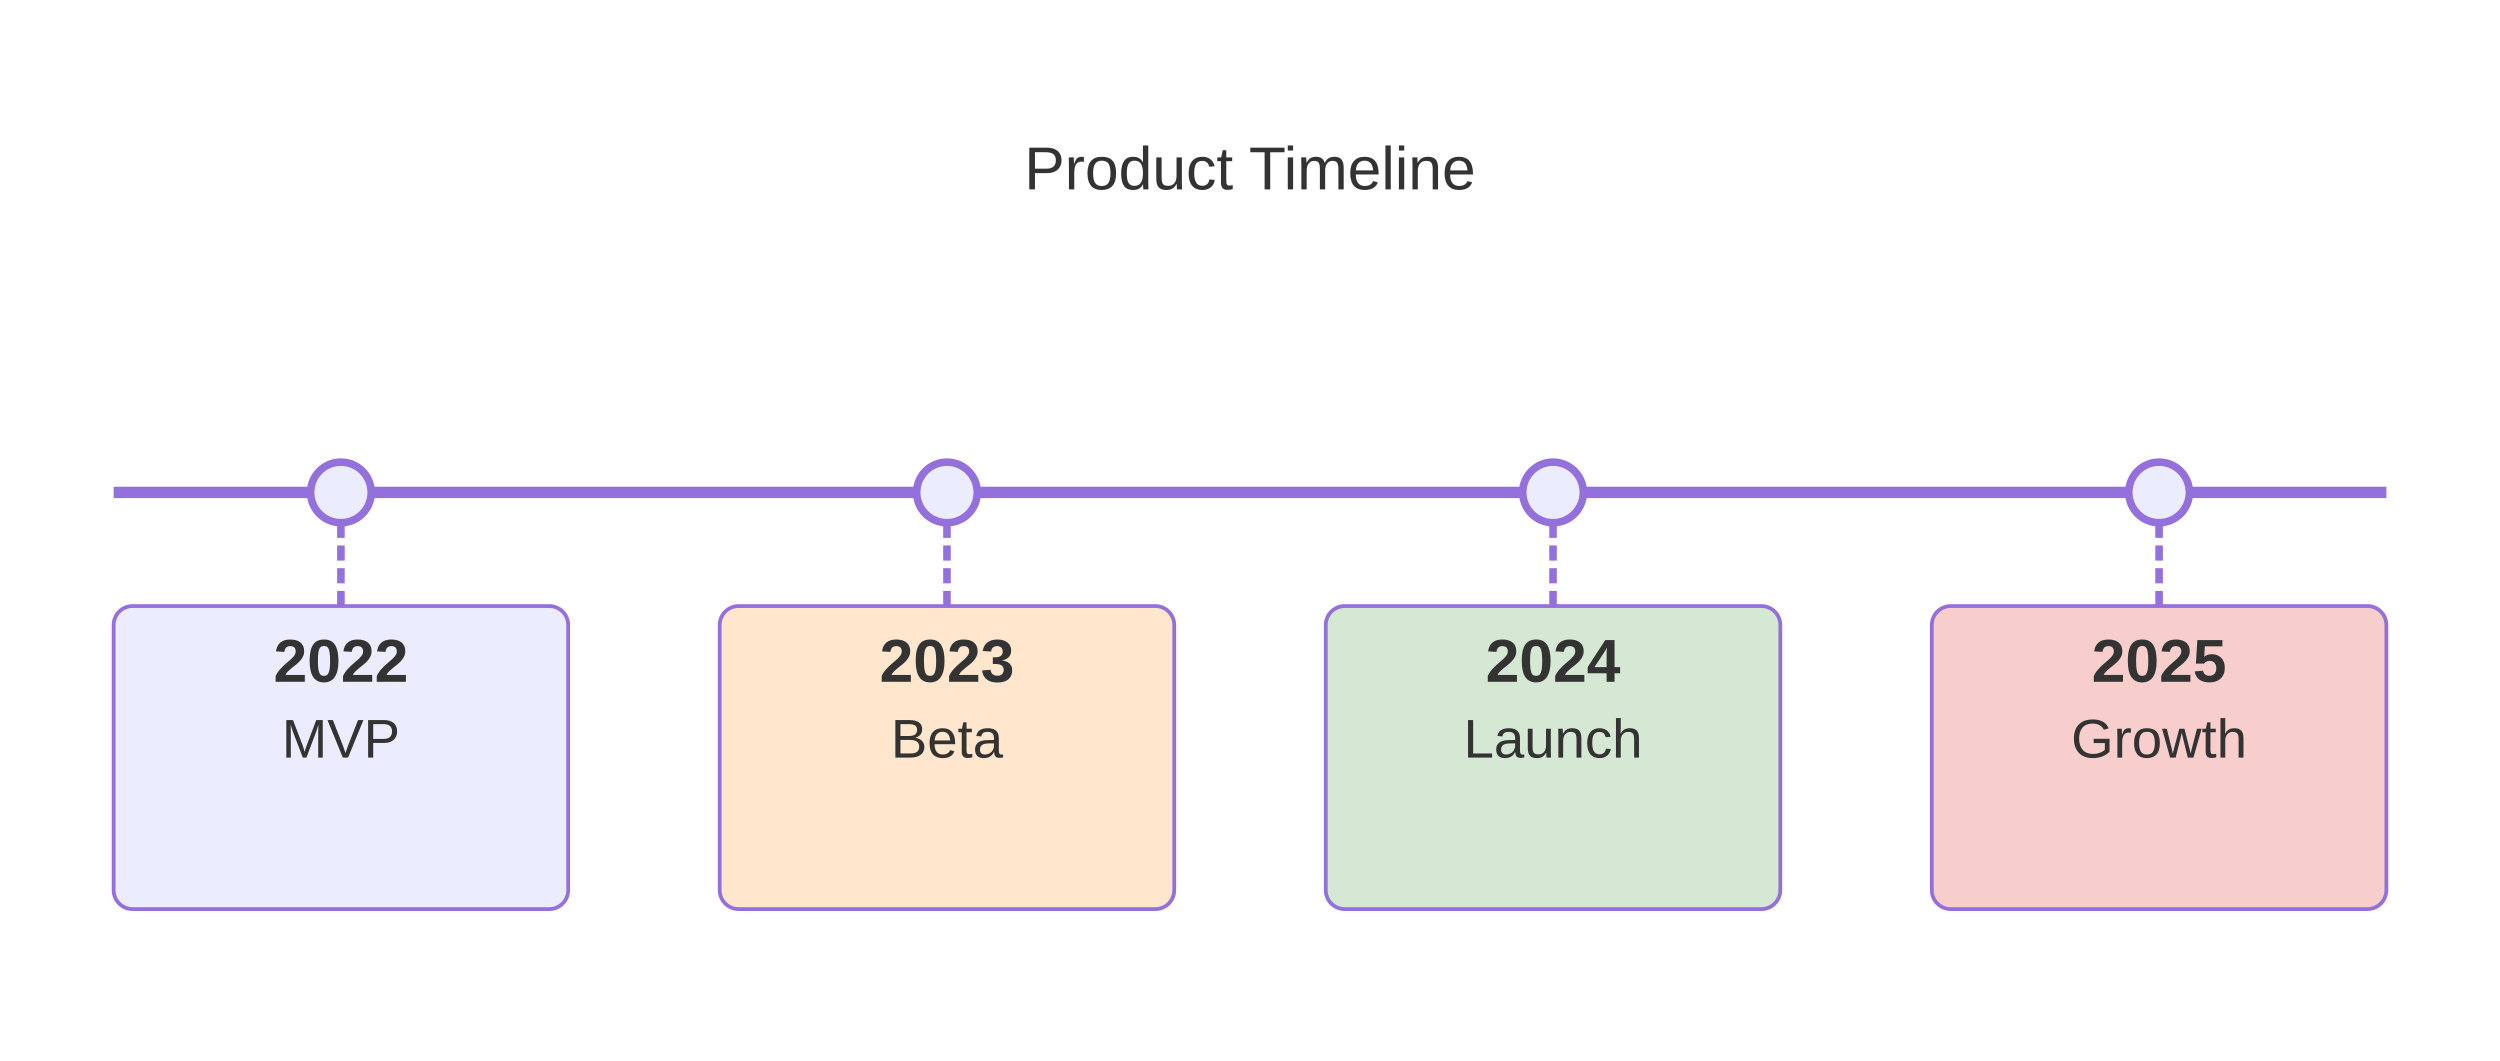
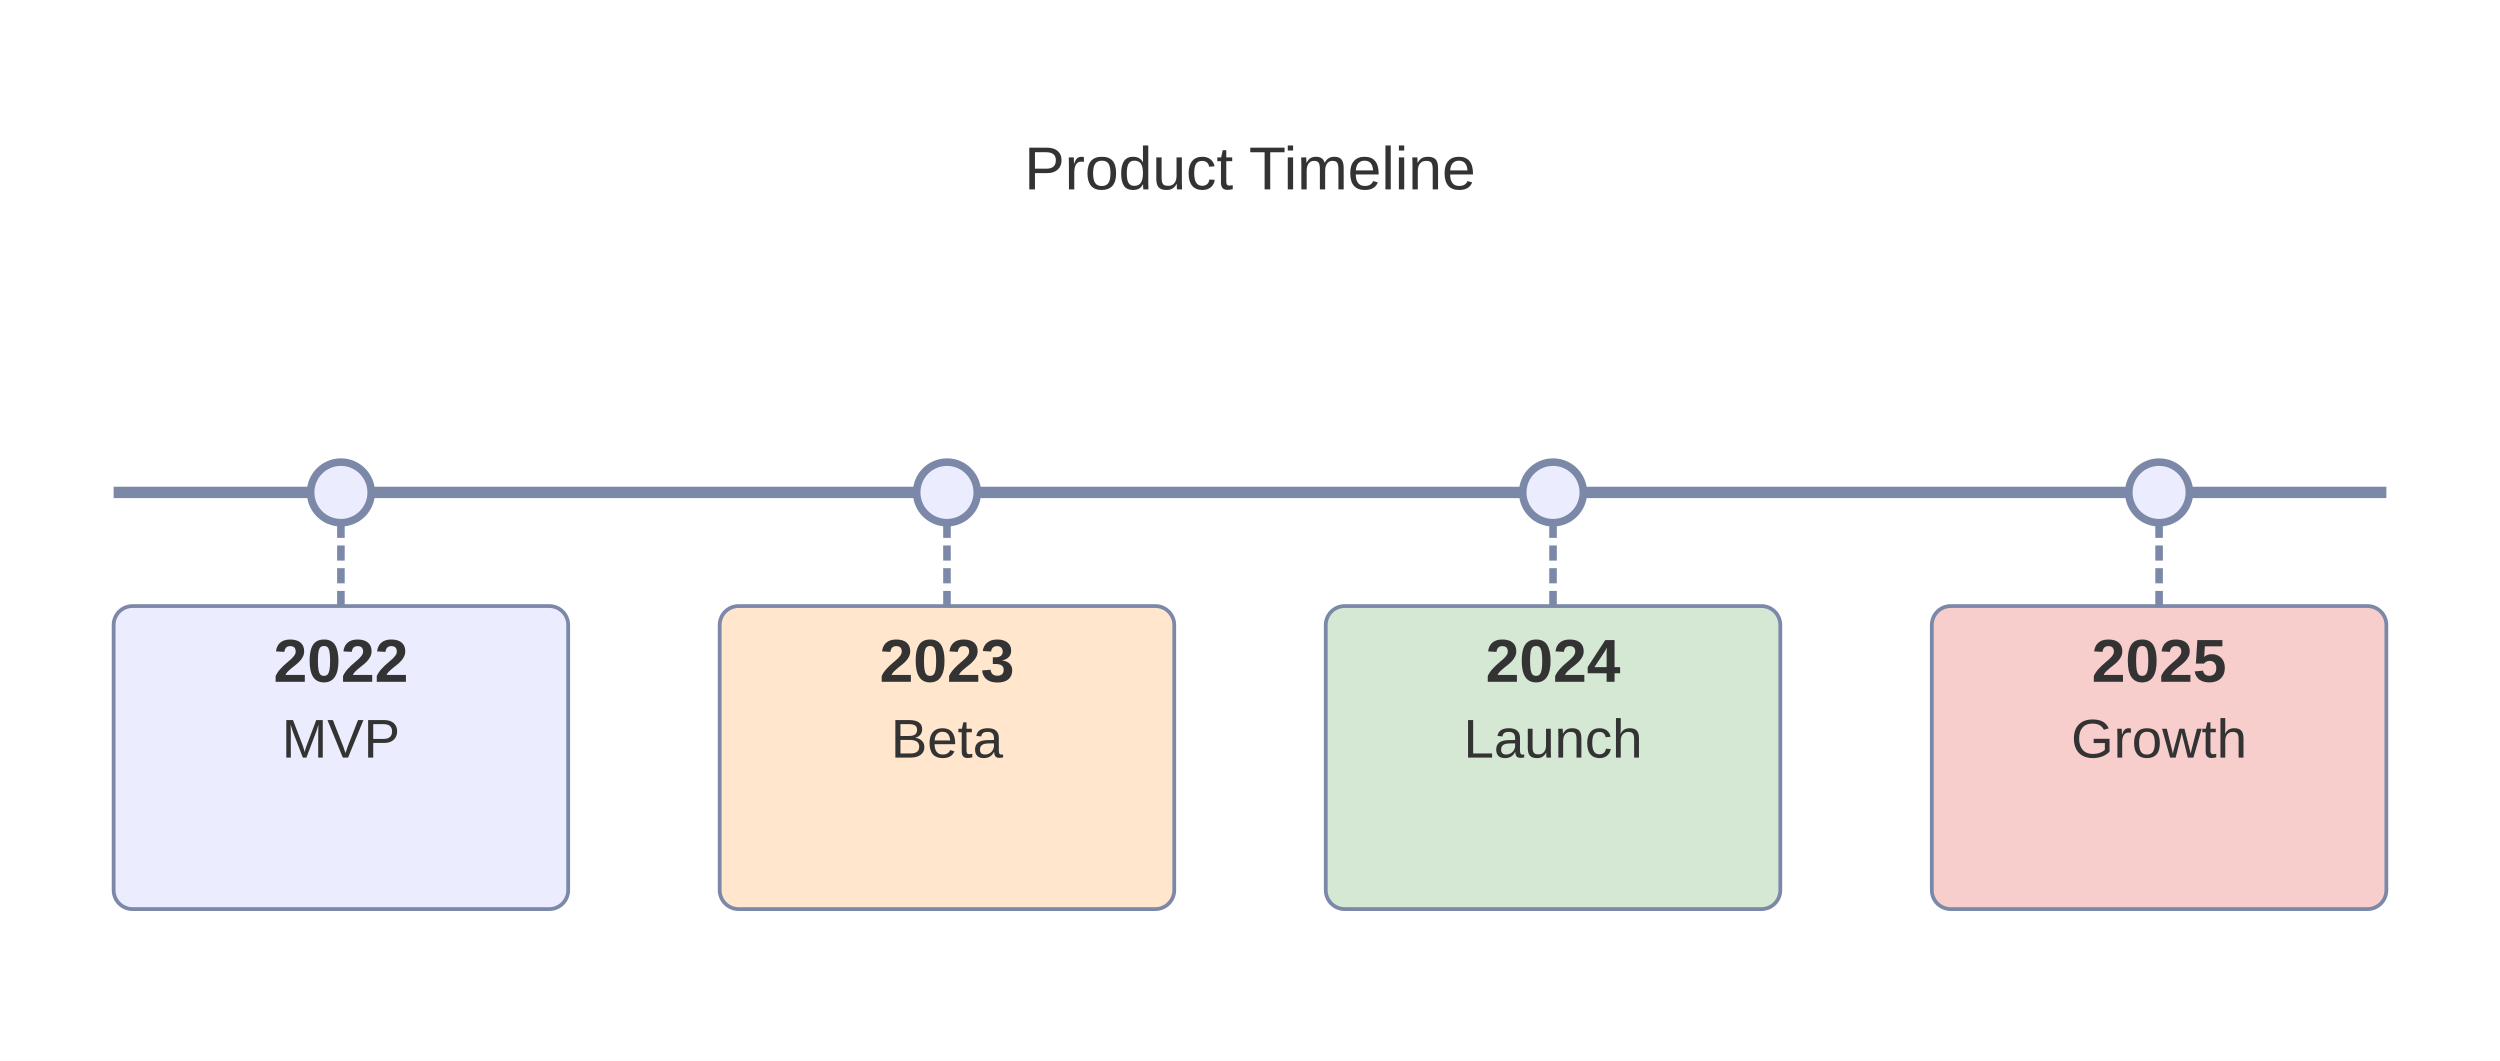
<svg xmlns="http://www.w3.org/2000/svg" width="660" height="280" viewBox="0 0 660 280">
  <rect x="0" y="0" width="660" height="280" fill="#FFFFFF" />
  <defs>
    <marker id="arrow-0" viewBox="0 0 10 10" refX="5" refY="5" markerUnits="userSpaceOnUse" markerWidth="8" markerHeight="8" orient="auto">
-       <path d="M 0 0 L 10 5 L 0 10 z" fill="#333333" stroke="#333333" stroke-width="1" stroke-dasharray="1,0" />
+       <path d="M 0 0 L 10 5 L 0 10 z" fill="#2F3B4D" stroke="#2F3B4D" stroke-width="1" stroke-dasharray="1,0" />
    </marker>
    <marker id="arrow-start-0" viewBox="0 0 10 10" refX="4.5" refY="5" markerUnits="userSpaceOnUse" markerWidth="8" markerHeight="8" orient="auto">
-       <path d="M 0 5 L 10 10 L 10 0 z" fill="#333333" stroke="#333333" stroke-width="1" stroke-dasharray="1,0" />
+       <path d="M 0 5 L 10 10 L 10 0 z" fill="#2F3B4D" stroke="#2F3B4D" stroke-width="1" stroke-dasharray="1,0" />
    </marker>
  </defs>
  <rect x="0" y="0" width="660.00" height="280.00" fill="#FFFFFF" />
  <text x="330.00" y="50.00" text-anchor="middle" font-family="'trebuchet ms', verdana, arial, sans-serif" font-size="16" fill="#333333">
    <tspan x="330.00" dy="0.00">Product Timeline</tspan>
  </text>
-   <line x1="30.00" y1="130.00" x2="630.00" y2="130.00" stroke="#9370DB" stroke-width="3" />
-   <circle cx="90.00" cy="130.00" r="8" fill="#ECECFF" stroke="#9370DB" stroke-width="2" />
-   <line x1="90.00" y1="138.00" x2="90.00" y2="160.00" stroke="#9370DB" stroke-width="2" stroke-dasharray="4,2" />
-   <rect x="30.00" y="160.00" width="120.00" height="80.00" rx="5" ry="5" fill="#ECECFF" stroke="#9370DB" stroke-width="1" />
+   <line x1="30.00" y1="130.00" x2="630.00" y2="130.00" stroke="#7B88A8" stroke-width="3" />
+   <circle cx="90.00" cy="130.00" r="8" fill="#ECECFF" stroke="#7B88A8" stroke-width="2" />
+   <line x1="90.00" y1="138.00" x2="90.00" y2="160.00" stroke="#7B88A8" stroke-width="2" stroke-dasharray="4,2" />
+   <rect x="30.00" y="160.00" width="120.00" height="80.00" rx="5" ry="5" fill="#ECECFF" stroke="#7B88A8" stroke-width="1" />
  <text x="90.00" y="180.00" text-anchor="middle" font-family="'trebuchet ms', verdana, arial, sans-serif" font-size="16.0" font-weight="bold" fill="#333333">2022</text>
  <text x="90.00" y="200.00" text-anchor="middle" font-family="'trebuchet ms', verdana, arial, sans-serif" font-size="14.4" fill="#333333">MVP</text>
-   <circle cx="250.00" cy="130.00" r="8" fill="#ECECFF" stroke="#9370DB" stroke-width="2" />
-   <line x1="250.00" y1="138.00" x2="250.00" y2="160.00" stroke="#9370DB" stroke-width="2" stroke-dasharray="4,2" />
-   <rect x="190.00" y="160.00" width="120.00" height="80.00" rx="5" ry="5" fill="#FFE6CC" stroke="#9370DB" stroke-width="1" />
+   <circle cx="250.00" cy="130.00" r="8" fill="#ECECFF" stroke="#7B88A8" stroke-width="2" />
+   <line x1="250.00" y1="138.00" x2="250.00" y2="160.00" stroke="#7B88A8" stroke-width="2" stroke-dasharray="4,2" />
+   <rect x="190.00" y="160.00" width="120.00" height="80.00" rx="5" ry="5" fill="#FFE6CC" stroke="#7B88A8" stroke-width="1" />
  <text x="250.00" y="180.00" text-anchor="middle" font-family="'trebuchet ms', verdana, arial, sans-serif" font-size="16.0" font-weight="bold" fill="#333333">2023</text>
  <text x="250.00" y="200.00" text-anchor="middle" font-family="'trebuchet ms', verdana, arial, sans-serif" font-size="14.4" fill="#333333">Beta</text>
-   <circle cx="410.00" cy="130.00" r="8" fill="#ECECFF" stroke="#9370DB" stroke-width="2" />
-   <line x1="410.00" y1="138.00" x2="410.00" y2="160.00" stroke="#9370DB" stroke-width="2" stroke-dasharray="4,2" />
-   <rect x="350.00" y="160.00" width="120.00" height="80.00" rx="5" ry="5" fill="#D5E8D4" stroke="#9370DB" stroke-width="1" />
+   <circle cx="410.00" cy="130.00" r="8" fill="#ECECFF" stroke="#7B88A8" stroke-width="2" />
+   <line x1="410.00" y1="138.00" x2="410.00" y2="160.00" stroke="#7B88A8" stroke-width="2" stroke-dasharray="4,2" />
+   <rect x="350.00" y="160.00" width="120.00" height="80.00" rx="5" ry="5" fill="#D5E8D4" stroke="#7B88A8" stroke-width="1" />
  <text x="410.00" y="180.00" text-anchor="middle" font-family="'trebuchet ms', verdana, arial, sans-serif" font-size="16.0" font-weight="bold" fill="#333333">2024</text>
  <text x="410.00" y="200.00" text-anchor="middle" font-family="'trebuchet ms', verdana, arial, sans-serif" font-size="14.4" fill="#333333">Launch</text>
-   <circle cx="570.00" cy="130.00" r="8" fill="#ECECFF" stroke="#9370DB" stroke-width="2" />
-   <line x1="570.00" y1="138.00" x2="570.00" y2="160.00" stroke="#9370DB" stroke-width="2" stroke-dasharray="4,2" />
-   <rect x="510.00" y="160.00" width="120.00" height="80.00" rx="5" ry="5" fill="#F8CECC" stroke="#9370DB" stroke-width="1" />
+   <circle cx="570.00" cy="130.00" r="8" fill="#ECECFF" stroke="#7B88A8" stroke-width="2" />
+   <line x1="570.00" y1="138.00" x2="570.00" y2="160.00" stroke="#7B88A8" stroke-width="2" stroke-dasharray="4,2" />
+   <rect x="510.00" y="160.00" width="120.00" height="80.00" rx="5" ry="5" fill="#F8CECC" stroke="#7B88A8" stroke-width="1" />
  <text x="570.00" y="180.00" text-anchor="middle" font-family="'trebuchet ms', verdana, arial, sans-serif" font-size="16.0" font-weight="bold" fill="#333333">2025</text>
  <text x="570.00" y="200.00" text-anchor="middle" font-family="'trebuchet ms', verdana, arial, sans-serif" font-size="14.4" fill="#333333">Growth</text>
</svg>
